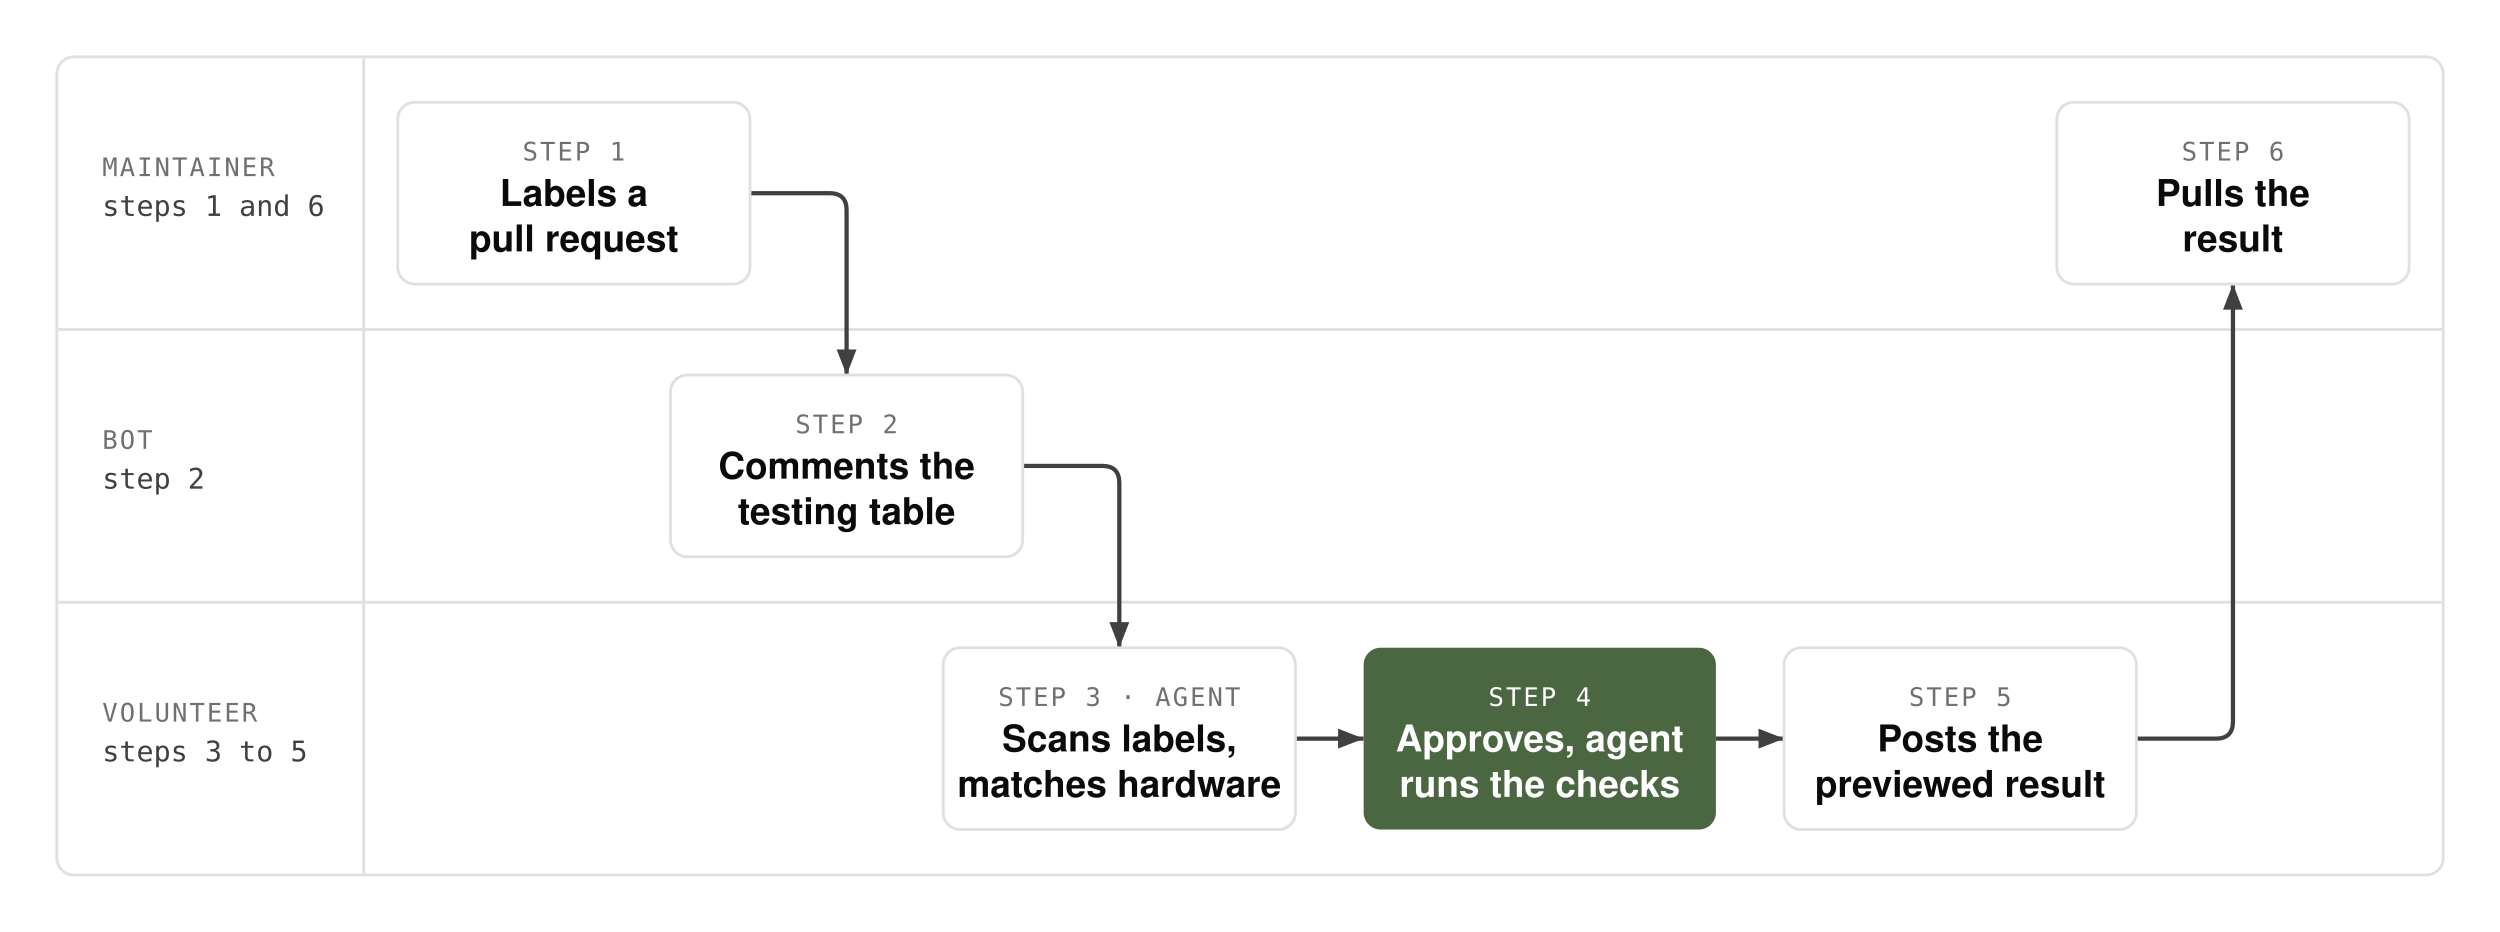
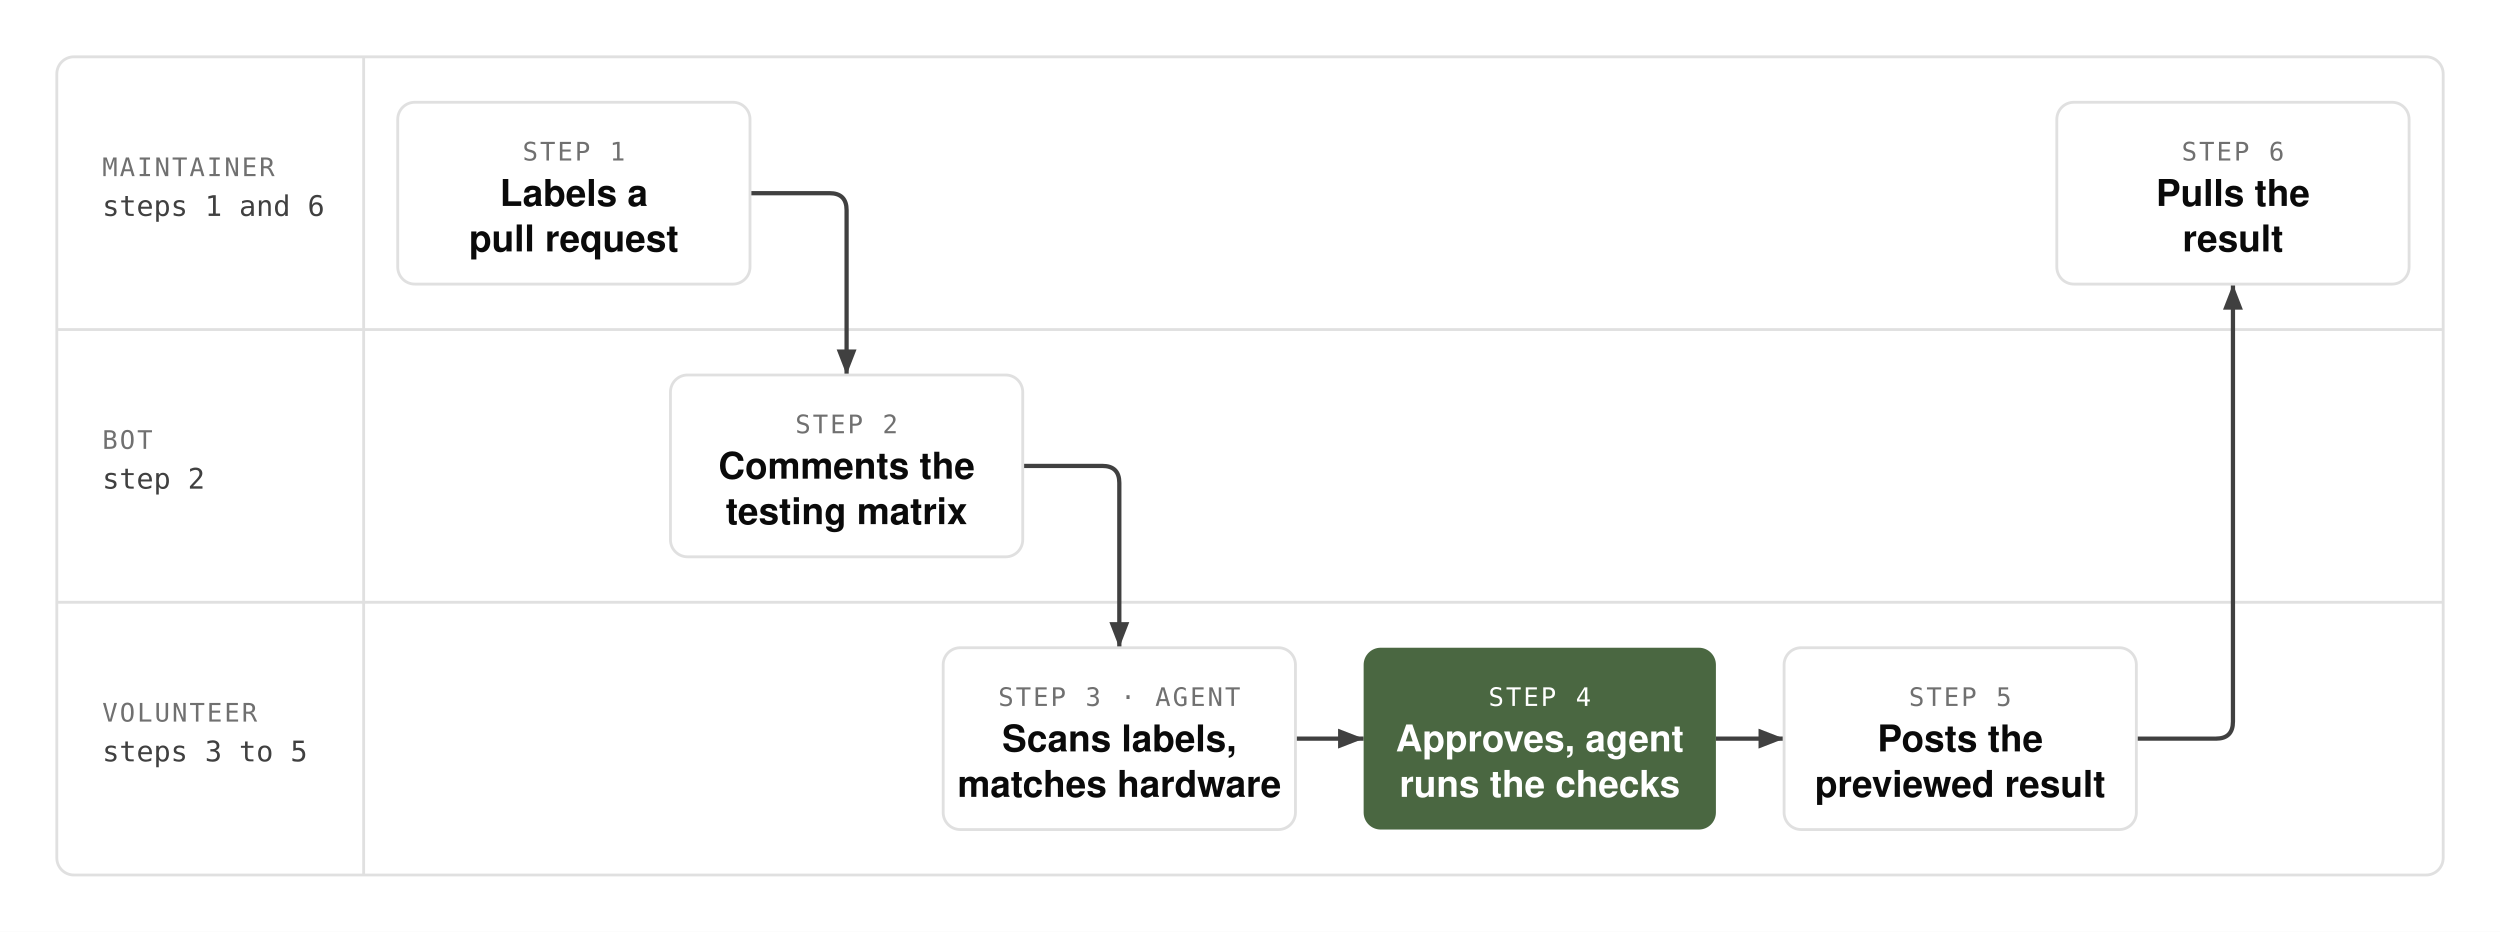
<svg xmlns="http://www.w3.org/2000/svg" width="880" height="328" viewBox="0 0 880 328" role="img" aria-labelledby="volunteer-loop-title volunteer-loop-desc" font-family="'IBM Plex Sans', system-ui, -apple-system, 'Segoe UI', Helvetica, Arial, sans-serif">
  <defs>
    <marker id="volunteer-loop-ink" markerUnits="userSpaceOnUse" markerWidth="9" markerHeight="7" refX="9" refY="3.5" orient="auto">
      <path d="M0,0 L9,3.5 L0,7 Z" fill="#404040" />
    </marker>
    <marker id="volunteer-loop-moss" markerUnits="userSpaceOnUse" markerWidth="9" markerHeight="7" refX="9" refY="3.5" orient="auto">
      <path d="M0,0 L9,3.5 L0,7 Z" fill="#4a6741" />
    </marker>
  </defs>
  <g font-family="'IBM Plex Sans', system-ui, -apple-system, 'Segoe UI', Helvetica, Arial, sans-serif">
    <rect x="0" y="0" width="880" height="328" fill="#ffffff" />
    <rect x="20" y="20" width="840" height="288" rx="6" fill="#ffffff" stroke="#e0e0e0" stroke-width="1" />
    <path d="M20,116 H860" fill="none" stroke="#e0e0e0" stroke-width="1" />
    <path d="M20,212 H860" fill="none" stroke="#e0e0e0" stroke-width="1" />
    <path d="M128,20 V308" fill="none" stroke="#e0e0e0" stroke-width="1" />
    <path d="M264,68 H292 Q298,68 298,74 V132" fill="none" stroke="#404040" stroke-width="1.5" marker-end="url(#volunteer-loop-ink)" />
    <path d="M360,164 H388 Q394,164 394,170 V228" fill="none" stroke="#404040" stroke-width="1.5" marker-end="url(#volunteer-loop-ink)" />
    <path d="M456,260 H480" fill="none" stroke="#404040" stroke-width="1.5" marker-end="url(#volunteer-loop-ink)" />
    <path d="M604,260 H628" fill="none" stroke="#404040" stroke-width="1.5" marker-end="url(#volunteer-loop-ink)" />
    <path d="M752,260 H780 Q786,260 786,254 V100" fill="none" stroke="#404040" stroke-width="1.5" marker-end="url(#volunteer-loop-ink)" />
    <text x="36" y="62" font-family="'IBM Plex Mono', ui-monospace, Menlo, Consolas, monospace" font-size="9" letter-spacing="0.08em" fill="#707070">MAINTAINER</text>
    <text x="36" y="76" font-family="'IBM Plex Mono', ui-monospace, Menlo, Consolas, monospace" font-size="10" fill="#404040">steps 1 and 6</text>
    <text x="36" y="158" font-family="'IBM Plex Mono', ui-monospace, Menlo, Consolas, monospace" font-size="9" letter-spacing="0.08em" fill="#707070">BOT</text>
    <text x="36" y="172" font-family="'IBM Plex Mono', ui-monospace, Menlo, Consolas, monospace" font-size="10" fill="#404040">step 2</text>
    <text x="36" y="254" font-family="'IBM Plex Mono', ui-monospace, Menlo, Consolas, monospace" font-size="9" letter-spacing="0.08em" fill="#707070">VOLUNTEER</text>
    <text x="36" y="268" font-family="'IBM Plex Mono', ui-monospace, Menlo, Consolas, monospace" font-size="10" fill="#404040">steps 3 to 5</text>
    <rect x="140" y="36" width="124" height="64" rx="6" fill="#ffffff" stroke="#e0e0e0" stroke-width="1" />
    <text x="202" y="56.5" text-anchor="middle" font-family="'IBM Plex Mono', ui-monospace, Menlo, Consolas, monospace" font-size="9" letter-spacing="0.08em" fill="#707070">STEP 1</text>
    <text x="202" y="72.5" text-anchor="middle" font-size="13" font-weight="600" fill="#0a0a0a">Labels a</text>
    <text x="202" y="88.5" text-anchor="middle" font-size="13" font-weight="600" fill="#0a0a0a">pull request</text>
    <rect x="236" y="132" width="124" height="64" rx="6" fill="#ffffff" stroke="#e0e0e0" stroke-width="1" />
    <text x="298" y="152.5" text-anchor="middle" font-family="'IBM Plex Mono', ui-monospace, Menlo, Consolas, monospace" font-size="9" letter-spacing="0.08em" fill="#707070">STEP 2</text>
    <text x="298" y="168.5" text-anchor="middle" font-size="13" font-weight="600" fill="#0a0a0a">Comments the</text>
-     <text x="298" y="184.5" text-anchor="middle" font-size="13" font-weight="600" fill="#0a0a0a">testing table</text>
+     <text x="298" y="184.5" text-anchor="middle" font-size="13" font-weight="600" fill="#0a0a0a">testing matrix</text>
    <rect x="332" y="228" width="124" height="64" rx="6" fill="#ffffff" stroke="#e0e0e0" stroke-width="1" />
    <text x="394" y="248.5" text-anchor="middle" font-family="'IBM Plex Mono', ui-monospace, Menlo, Consolas, monospace" font-size="9" letter-spacing="0.08em" fill="#707070">STEP 3 · AGENT</text>
    <text x="394" y="264.5" text-anchor="middle" font-size="13" font-weight="600" fill="#0a0a0a">Scans labels,</text>
    <text x="394" y="280.5" text-anchor="middle" font-size="13" font-weight="600" fill="#0a0a0a">matches hardware</text>
    <rect x="480" y="228" width="124" height="64" rx="6" fill="#4a6741" />
    <text x="542" y="248.5" text-anchor="middle" font-family="'IBM Plex Mono', ui-monospace, Menlo, Consolas, monospace" font-size="9" letter-spacing="0.08em" fill="#ffffff">STEP 4</text>
    <text x="542" y="264.5" text-anchor="middle" font-size="13" font-weight="600" fill="#ffffff">Approves, agent</text>
    <text x="542" y="280.5" text-anchor="middle" font-size="13" font-weight="600" fill="#ffffff">runs the checks</text>
    <rect x="628" y="228" width="124" height="64" rx="6" fill="#ffffff" stroke="#e0e0e0" stroke-width="1" />
    <text x="690" y="248.5" text-anchor="middle" font-family="'IBM Plex Mono', ui-monospace, Menlo, Consolas, monospace" font-size="9" letter-spacing="0.08em" fill="#707070">STEP 5</text>
    <text x="690" y="264.5" text-anchor="middle" font-size="13" font-weight="600" fill="#0a0a0a">Posts the</text>
    <text x="690" y="280.5" text-anchor="middle" font-size="13" font-weight="600" fill="#0a0a0a">previewed result</text>
    <rect x="724" y="36" width="124" height="64" rx="6" fill="#ffffff" stroke="#e0e0e0" stroke-width="1" />
    <text x="786" y="56.5" text-anchor="middle" font-family="'IBM Plex Mono', ui-monospace, Menlo, Consolas, monospace" font-size="9" letter-spacing="0.08em" fill="#707070">STEP 6</text>
    <text x="786" y="72.5" text-anchor="middle" font-size="13" font-weight="600" fill="#0a0a0a">Pulls the</text>
    <text x="786" y="88.5" text-anchor="middle" font-size="13" font-weight="600" fill="#0a0a0a">result</text>
  </g>
</svg>
